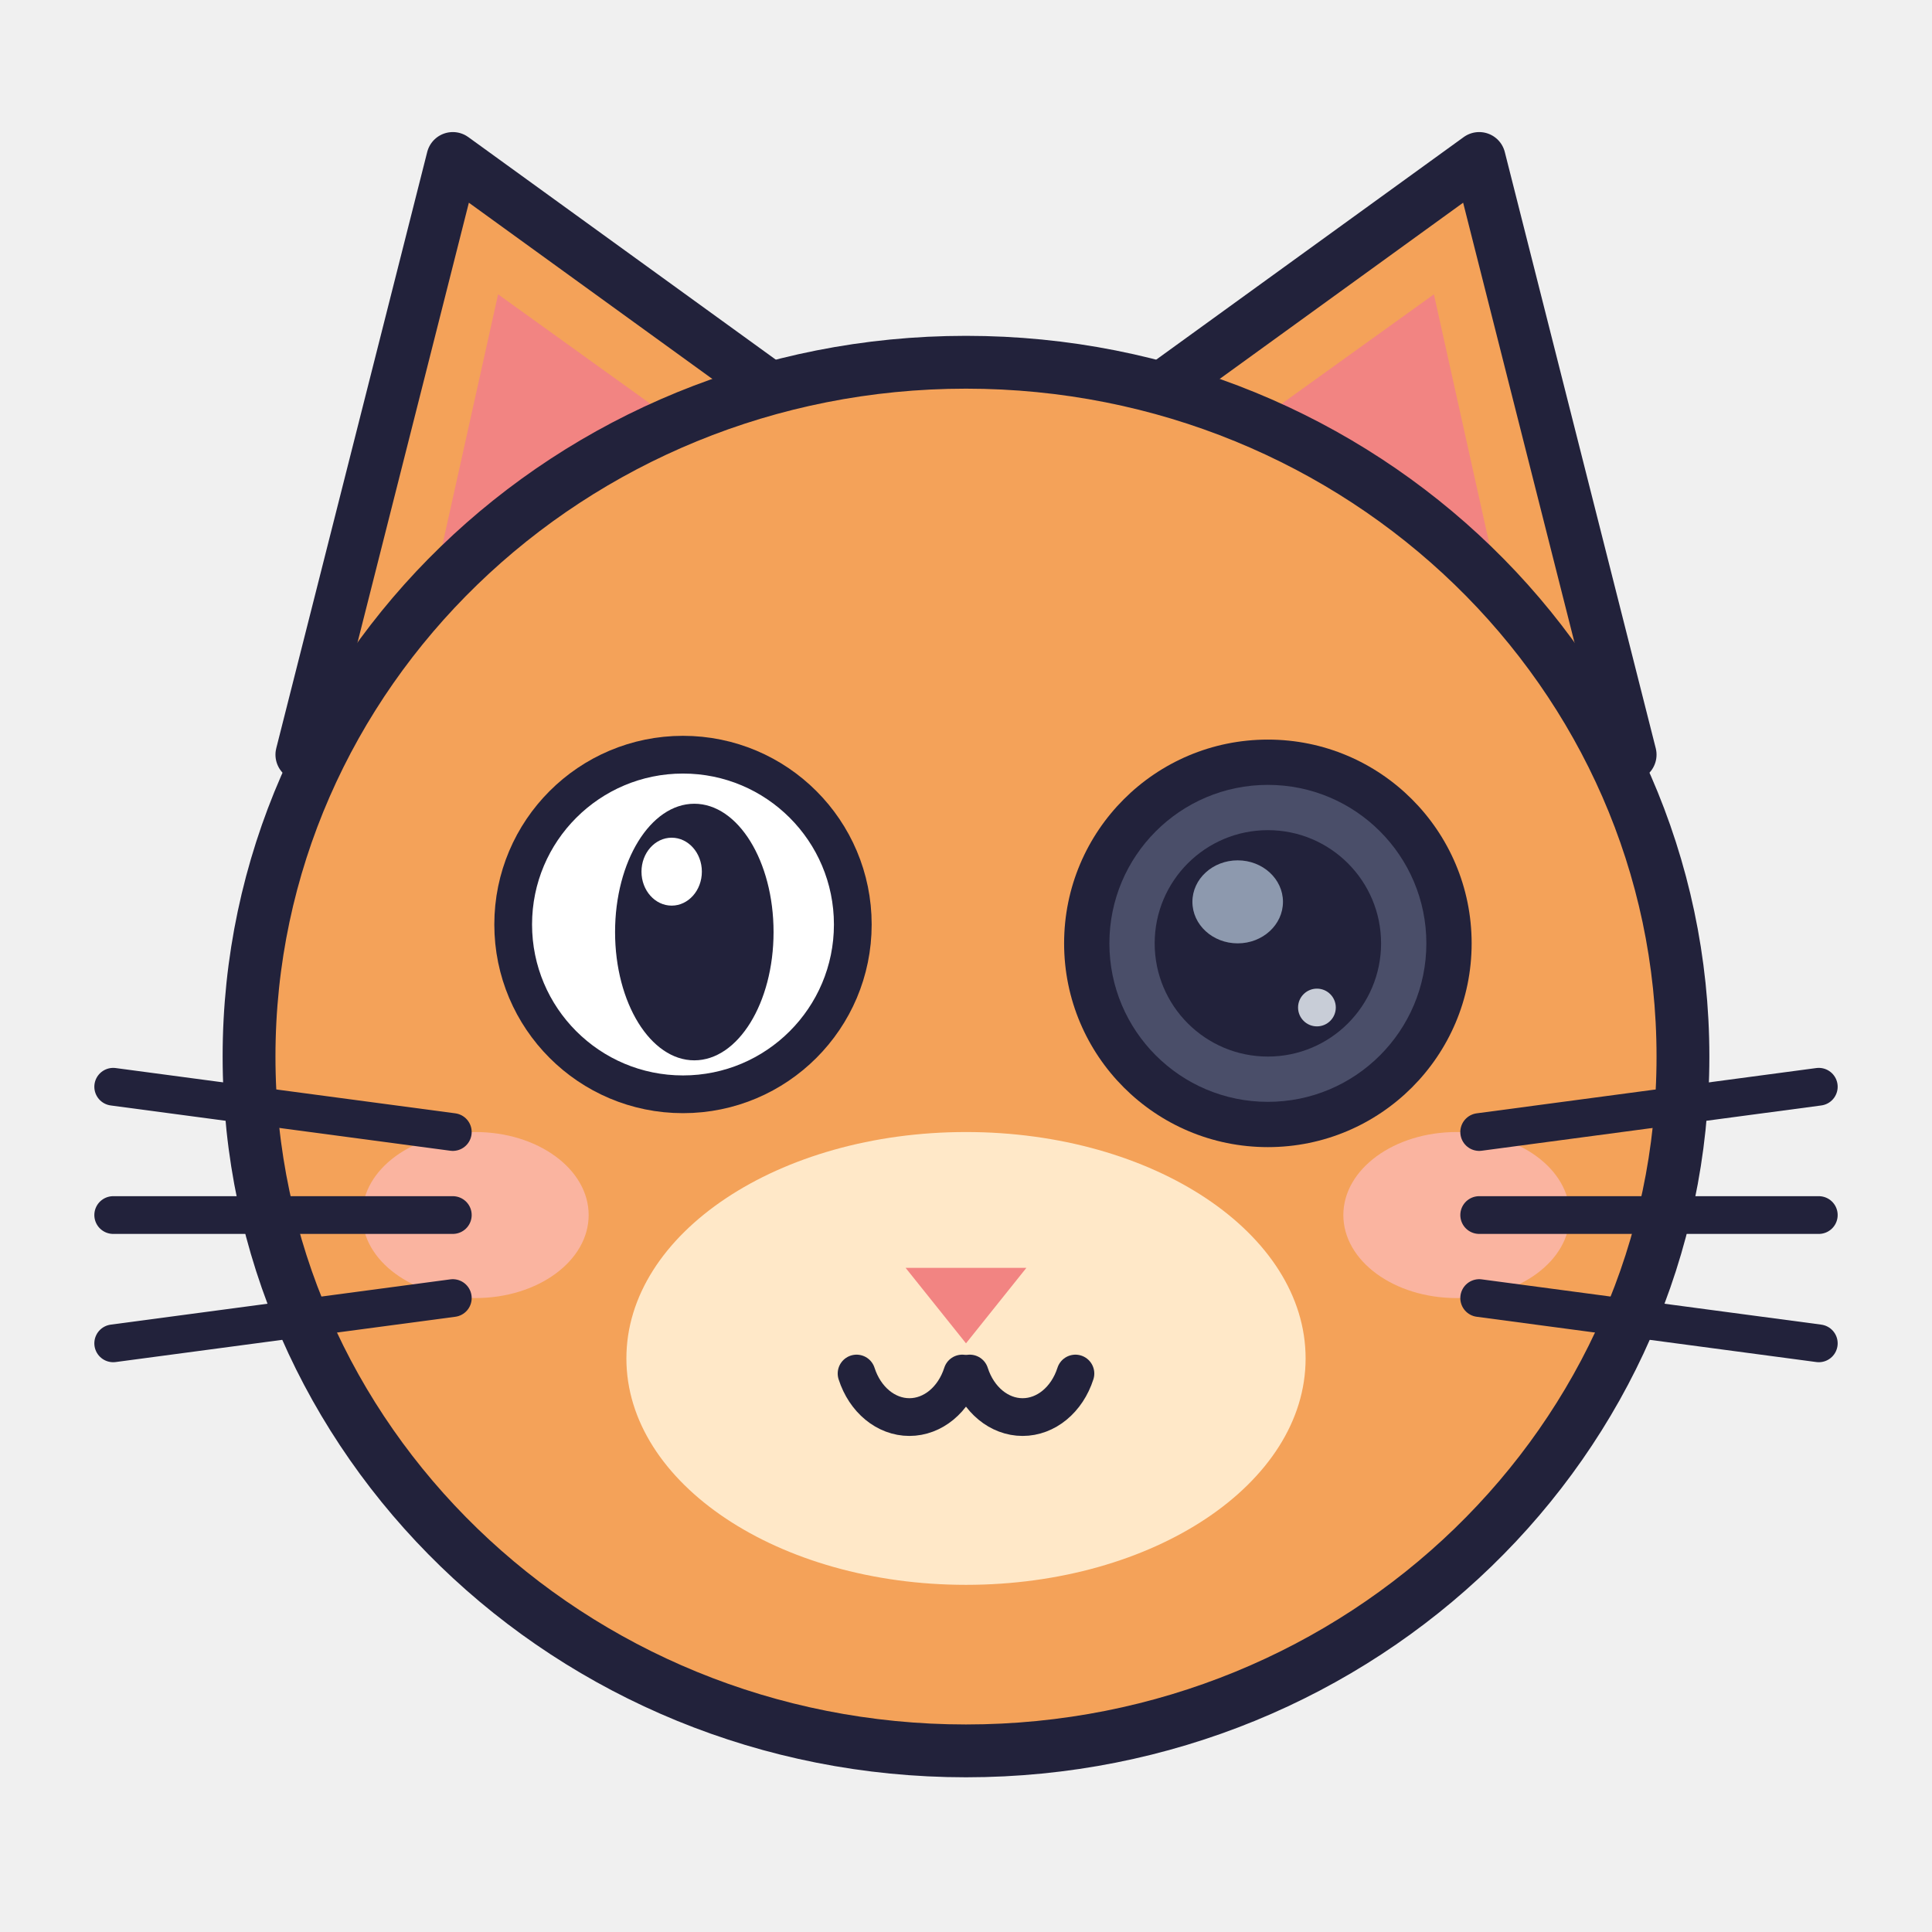
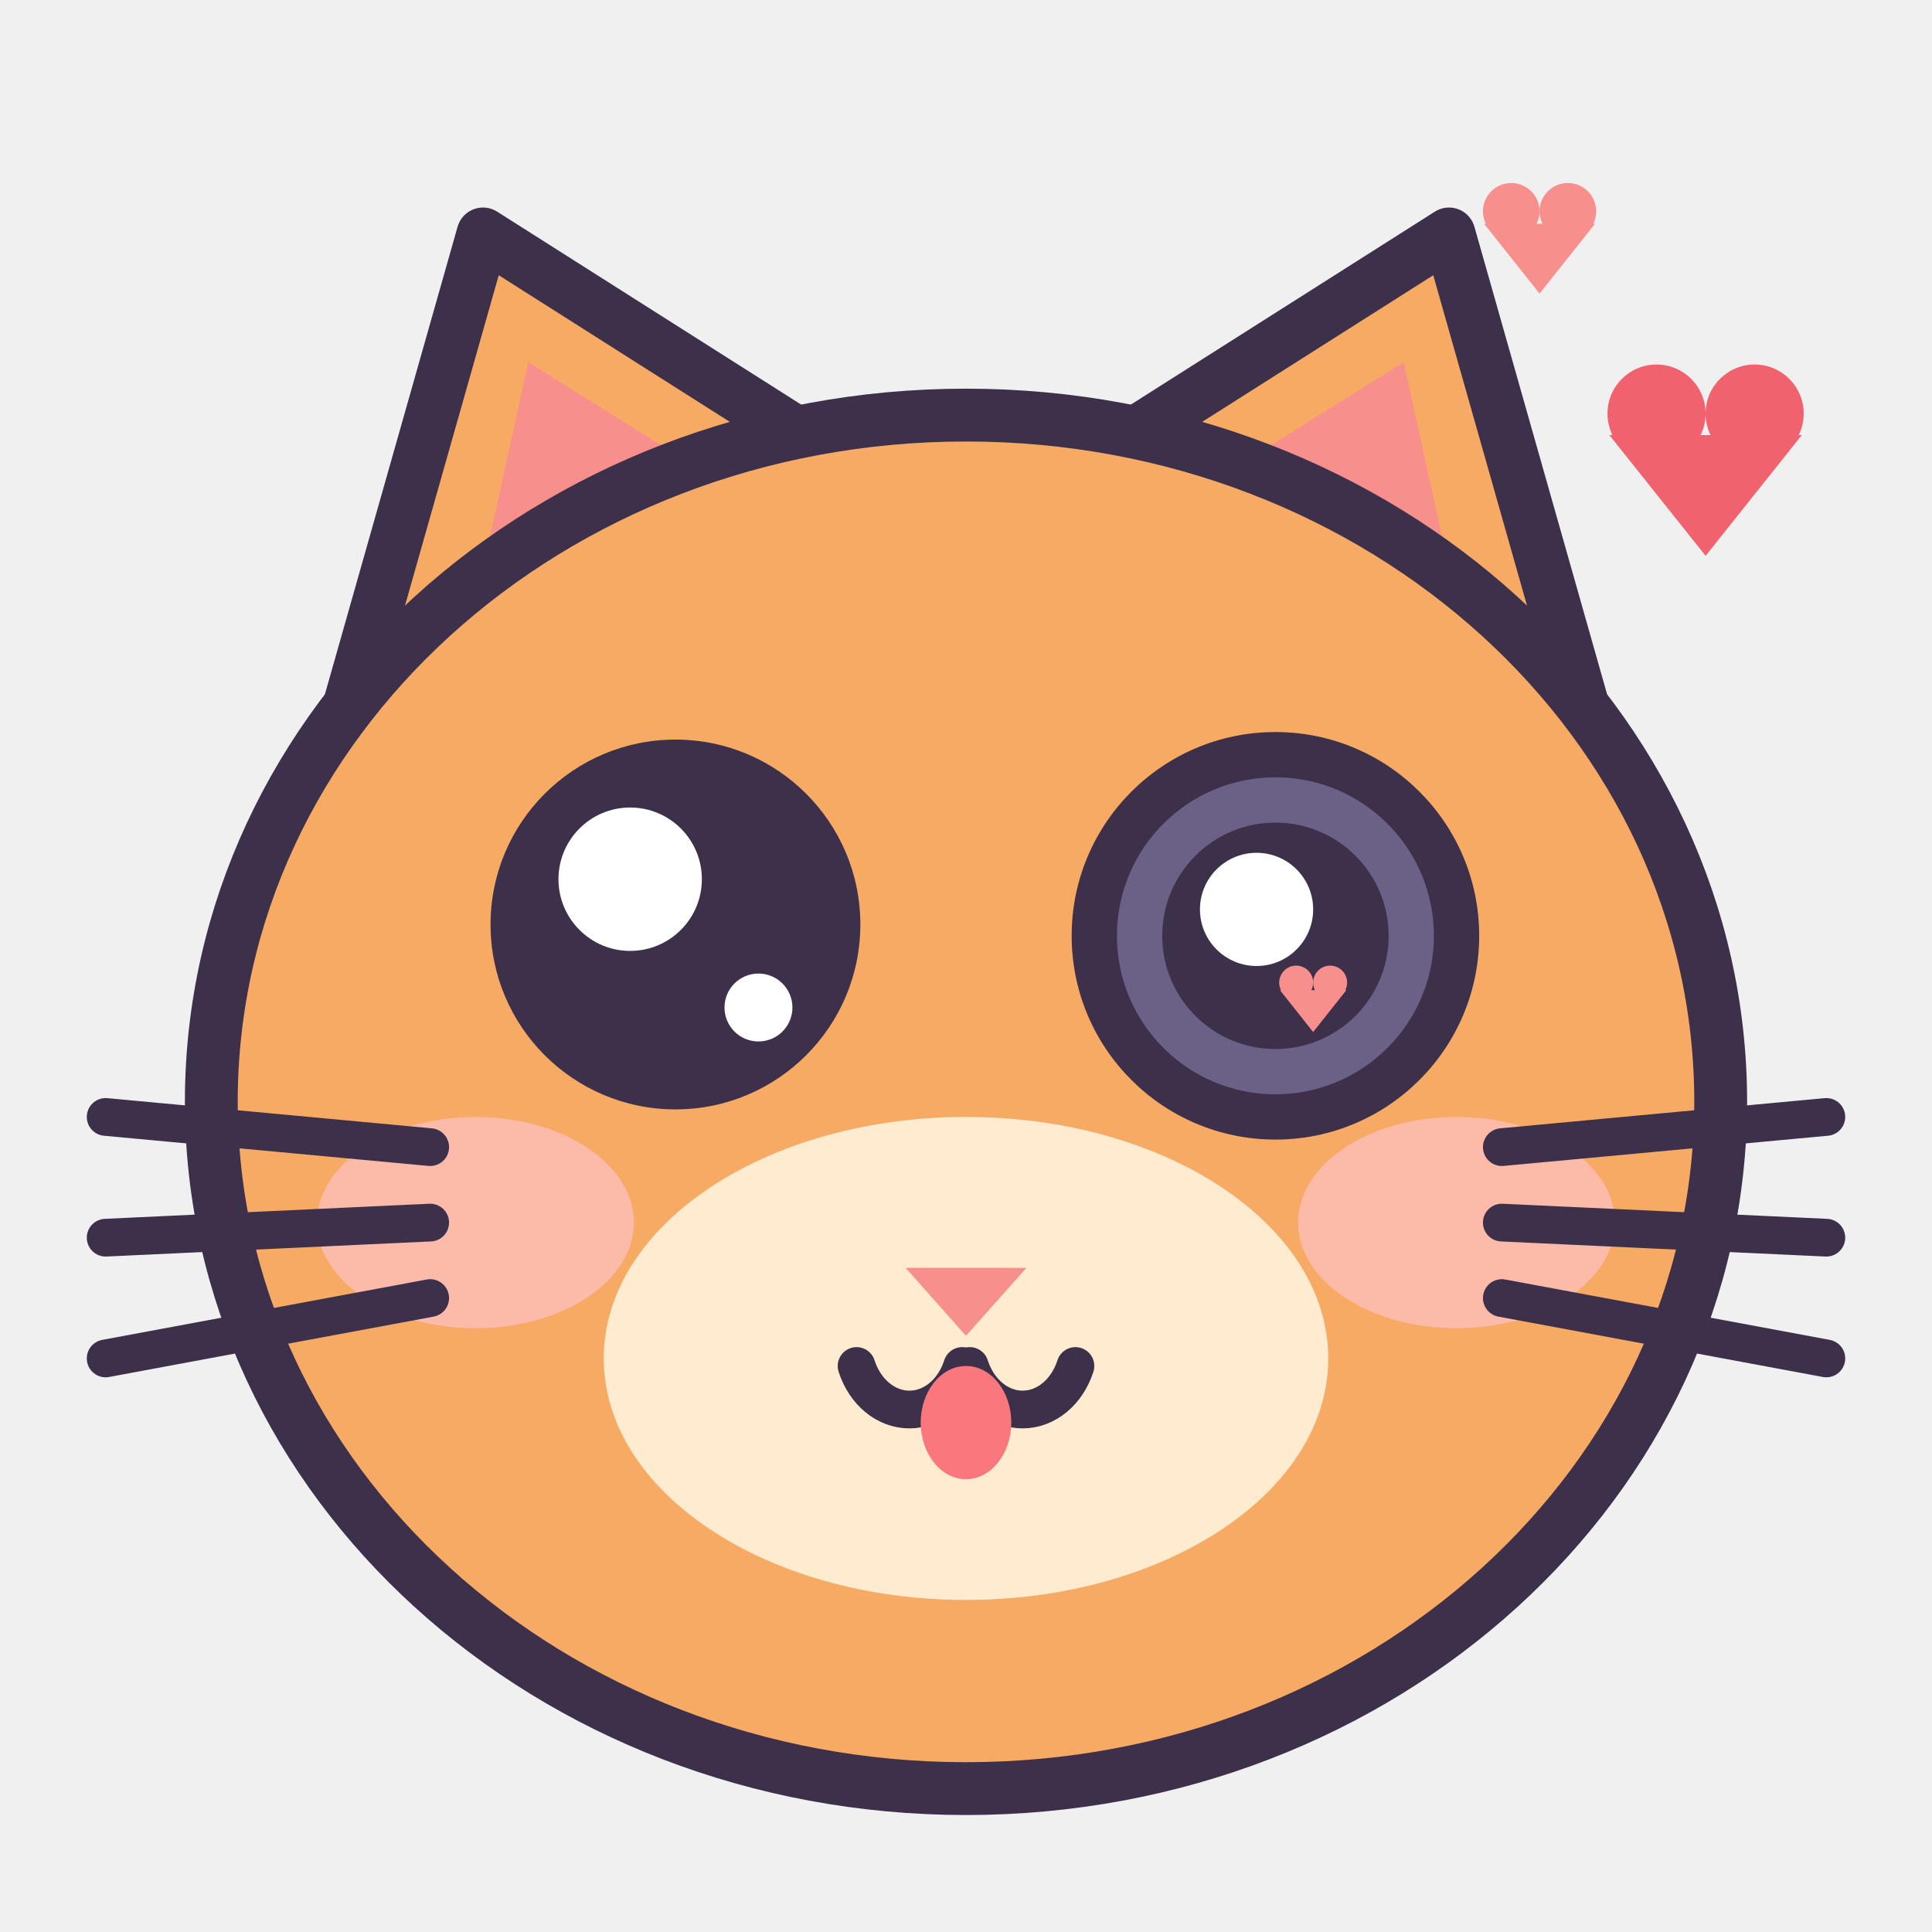
<svg xmlns="http://www.w3.org/2000/svg" viewBox="0 0 512 512" width="512" height="512">
-   <g stroke="#22223B" stroke-width="14" stroke-linejoin="round">
-     <polygon points="80,200 120,42 225,118" fill="#F4A259" />
-     <polygon points="432,200 392,42 287,118" fill="#F4A259" />
+   <g stroke="#3D304A" stroke-width="14" stroke-linejoin="round">
+     <polygon points="86,210 128,62 232,128" fill="#F6AA64" />
+     <polygon points="426,210 384,62 280,128" fill="#F6AA64" />
  </g>
-   <polygon points="112,168 132,78 196,124" fill="#F28482" />
-   <polygon points="400,168 380,78 316,124" fill="#F28482" />
-   <ellipse cx="256" cy="280" rx="190" ry="184" fill="#F4A259" stroke="#22223B" stroke-width="14" />
-   <ellipse cx="256" cy="360" rx="90" ry="60" fill="#FFE8C8" />
-   <ellipse cx="126" cy="322" rx="30" ry="22" fill="#FAB4A0" />
-   <ellipse cx="386" cy="322" rx="30" ry="22" fill="#FAB4A0" />
-   <circle cx="181" cy="245" r="45" fill="#FFFFFF" stroke="#22223B" stroke-width="10" />
-   <ellipse cx="184" cy="247" rx="21" ry="34" fill="#22223B" />
-   <ellipse cx="178" cy="231" rx="8" ry="9" fill="#FFFFFF" />
-   <circle cx="336" cy="250" r="54" fill="#22223B" />
-   <circle cx="336" cy="250" r="42" fill="#4A4E69" />
-   <circle cx="336" cy="250" r="30" fill="#22223B" />
-   <ellipse cx="328" cy="239" rx="12" ry="11" fill="#8D99AE" />
-   <circle cx="349" cy="267" r="5" fill="#C8CDD7" />
-   <polygon points="240,336 272,336 256,356" fill="#F28482" />
-   <g fill="none" stroke="#22223B" stroke-width="10" stroke-linecap="round">
-     <path d="M255 364 A 15 18 0 0 1 227 364" />
-     <path d="M285 364 A 15 18 0 0 1 257 364" />
+   <polygon points="122,178 140,96 204,136" fill="#F78F8C" />
+   <polygon points="390,178 372,96 308,136" fill="#F78F8C" />
+   <ellipse cx="256" cy="292" rx="200" ry="182" fill="#F6AA64" stroke="#3D304A" stroke-width="14" />
+   <ellipse cx="256" cy="360" rx="96" ry="64" fill="#FFECD0" />
+   <ellipse cx="126" cy="324" rx="42" ry="28" fill="#FCBAA8" />
+   <ellipse cx="386" cy="324" rx="42" ry="28" fill="#FCBAA8" />
+   <circle cx="179" cy="245" r="49" fill="#3D304A" />
+   <circle cx="167" cy="233" r="19" fill="#FFFFFF" />
+   <circle cx="201" cy="267" r="9" fill="#FFFFFF" />
+   <circle cx="338" cy="248" r="54" fill="#3D304A" />
+   <circle cx="338" cy="248" r="42" fill="#6B6085" />
+   <circle cx="338" cy="248" r="30" fill="#3D304A" />
+   <circle cx="333" cy="241" r="15" fill="#FFFFFF" />
+   <g fill="#F78F8C">
+     <circle cx="343.5" cy="260.4" r="4.5" />
+     <circle cx="352.5" cy="260.4" r="4.5" />
+     <polygon points="339.2,262.4 356.8,262.4 348,273.5" />
  </g>
-   <g stroke="#22223B" stroke-width="10" stroke-linecap="round">
-     <line x1="120" y1="300" x2="30" y2="288" />
-     <line x1="120" y1="322" x2="30" y2="322" />
-     <line x1="120" y1="344" x2="30" y2="356" />
-     <line x1="392" y1="300" x2="482" y2="288" />
-     <line x1="392" y1="322" x2="482" y2="322" />
-     <line x1="392" y1="344" x2="482" y2="356" />
+   <polygon points="240,336 272,336 256,354" fill="#F78F8C" />
+   <g fill="none" stroke="#3D304A" stroke-width="10" stroke-linecap="round">
+     <path d="M255 362 A 15 18 0 0 1 227 362" />
+     <path d="M285 362 A 15 18 0 0 1 257 362" />
+   </g>
+   <ellipse cx="256" cy="377" rx="12" ry="15" fill="#FA787D" />
+   <g fill="#F0626E">
+     <circle cx="439" cy="109.6" r="13" />
+     <circle cx="465" cy="109.6" r="13" />
+     <polygon points="426.5,115.3 477.5,115.3 452,147.3" />
+   </g>
+   <g fill="#F78F8C">
+     <circle cx="400.5" cy="56" r="7.5" />
+     <circle cx="415.5" cy="56" r="7.5" />
+     <polygon points="393.3,59.3 422.7,59.3 408,77.8" />
+   </g>
+   <g stroke="#3D304A" stroke-width="10" stroke-linecap="round">
+     <line x1="114" y1="304" x2="28" y2="296" />
+     <line x1="114" y1="324" x2="28" y2="328" />
+     <line x1="114" y1="344" x2="28" y2="360" />
+     <line x1="398" y1="304" x2="484" y2="296" />
+     <line x1="398" y1="324" x2="484" y2="328" />
+     <line x1="398" y1="344" x2="484" y2="360" />
  </g>
</svg>
